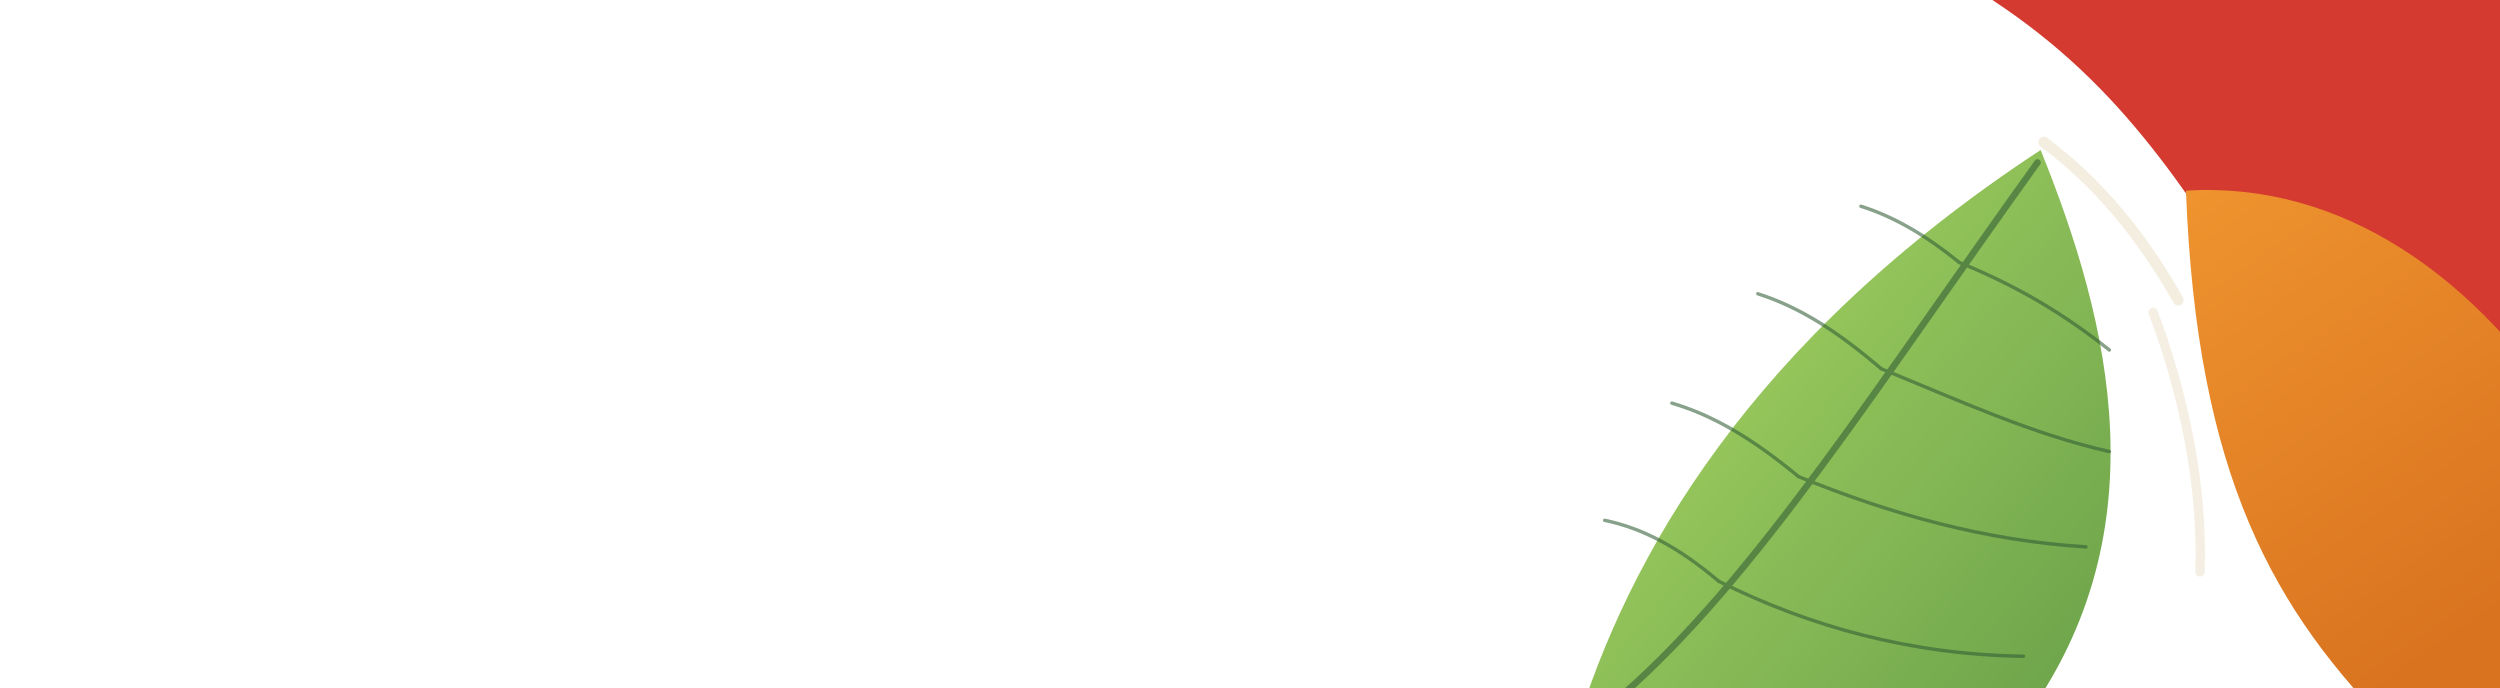
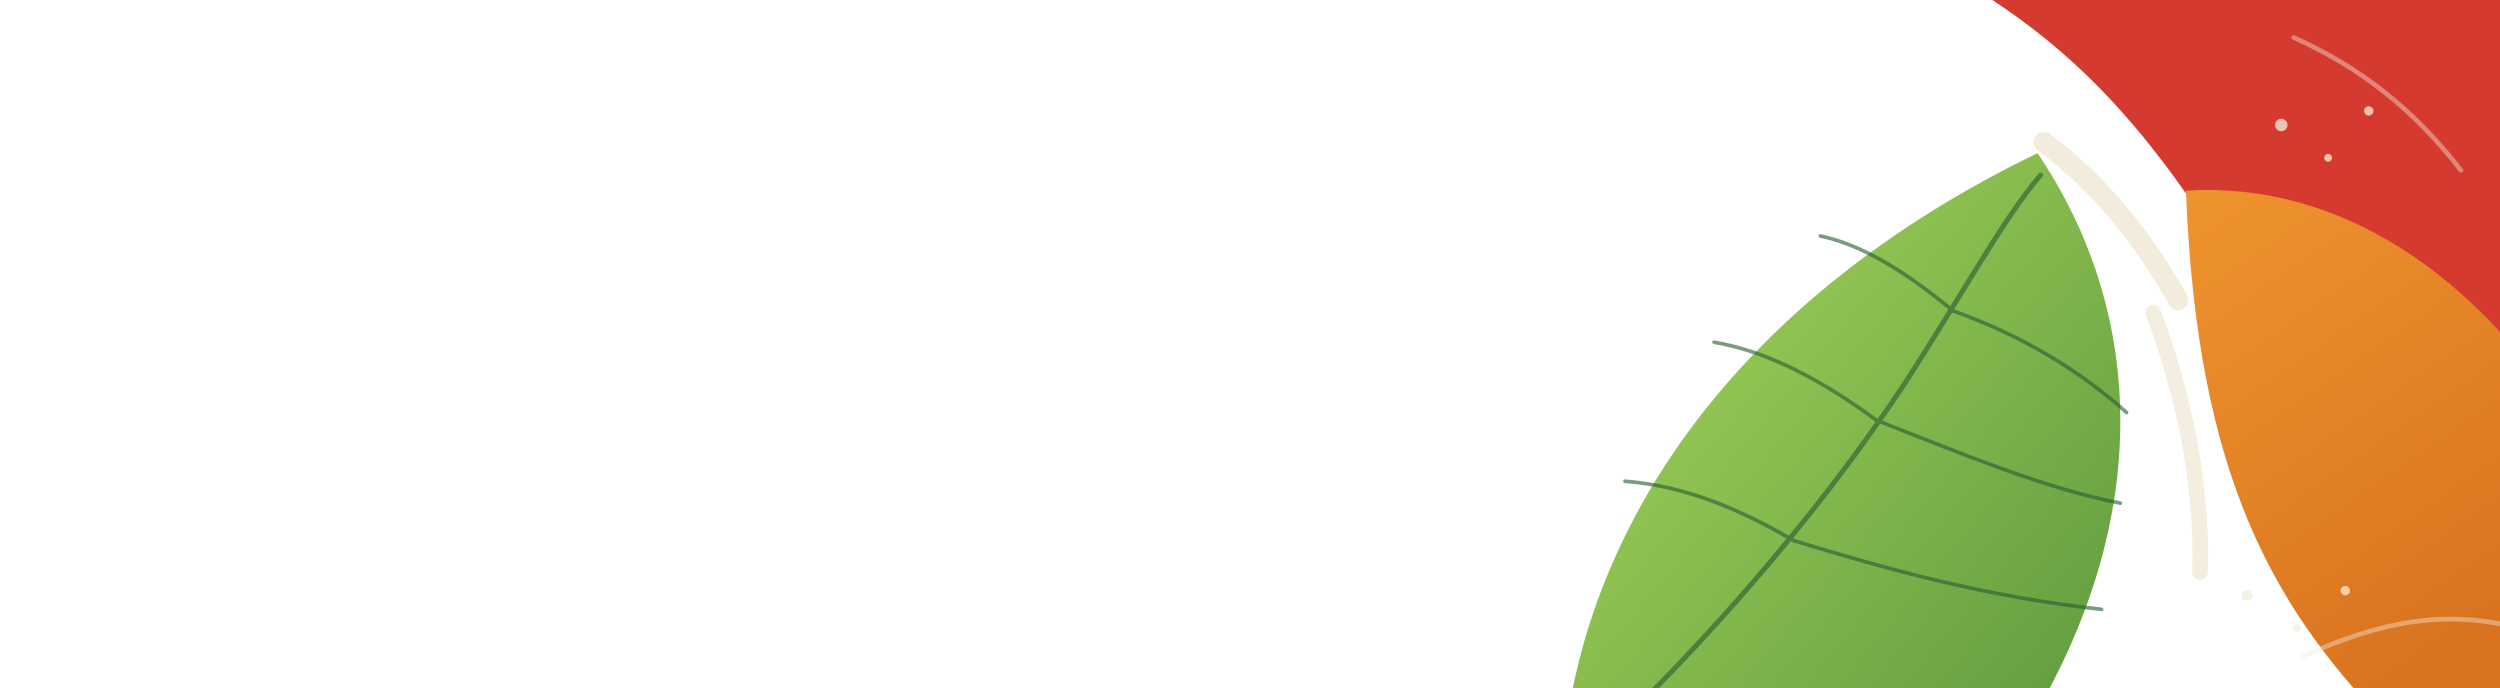
<svg xmlns="http://www.w3.org/2000/svg" width="1600" height="440" viewBox="0 0 1600 440" fill="none">
  <defs>
    <linearGradient id="leaf" x1="1020" y1="110" x2="1390" y2="420" gradientUnits="userSpaceOnUse">
      <stop stop-color="#A7D65B" />
      <stop offset="1" stop-color="#5F9A3E" />
    </linearGradient>
    <linearGradient id="orange" x1="1370" y1="60" x2="1600" y2="390" gradientUnits="userSpaceOnUse">
      <stop stop-color="#F39A32" />
      <stop offset="1" stop-color="#D9731F" />
    </linearGradient>
  </defs>
  <path d="M1190 -45C1307 5 1360 66 1411 141C1455 206 1539 227 1640 211V-45H1190Z" fill="#D43A2F" />
  <path d="M1399 122C1497 116 1586 175 1650 279V470H1534C1455 391 1406 305 1399 122Z" fill="url(#orange)" />
-   <path d="M1008 468C1042 356 1120 218 1306 96C1350 205 1386 344 1290 468C1188 452 1098 453 1008 468Z" fill="url(#leaf)" opacity=".94" />
-   <path d="M1308 91C1342 116 1371 151 1394 192" stroke="#F3ECDD" stroke-width="7" stroke-linecap="round" opacity=".88" />
-   <path d="M1378 200C1397 250 1410 310 1408 366" stroke="#F3ECDD" stroke-width="6" stroke-linecap="round" opacity=".82" />
-   <g fill="none" stroke="#315D35" stroke-linecap="round" stroke-linejoin="round" opacity=".58">
-     <path d="M1038 445C1124 370 1204 243 1304 104" stroke-width="4.2" />
-     <g stroke-width="2.2">
-       <path d="M1100 372C1074 350 1051 338 1027 333" />
-       <path d="M1100 372C1158 401 1223 419 1295 420" />
-       <path d="M1151 305C1122 281 1097 266 1070 258" />
-       <path d="M1151 305C1210 329 1270 346 1335 350" />
-       <path d="M1204 236C1177 213 1153 197 1125 188" />
-       <path d="M1204 236C1253 256 1301 278 1350 289" />
-       <path d="M1254 168C1233 151 1213 139 1191 132" />
-       <path d="M1254 168C1291 183 1321 201 1350 224" />
+   <path d="M1002 468C1020 330 1114 190 1304 98C1371 197 1381 330 1296 468H1002Z" fill="url(#leaf)" />
+   <path d="M1308 91C1342 116 1371 151 1394 192" stroke="#F3ECDD" stroke-width="13" stroke-linecap="round" />
+   <path d="M1378 200C1397 250 1410 310 1408 366" stroke="#F3ECDD" stroke-width="10" stroke-linecap="round" opacity=".9" />
+   <g stroke="#285D35" stroke-linecap="round" stroke-linejoin="round" fill="none" opacity=".62">
+     <path d="M1058 442C1116 383 1172 316 1218 247C1255 190 1282 140 1306 112" stroke-width="3.2" />
+     <g stroke-width="2.35">
+       <path d="M1148 346C1112 325 1078 311 1040 308" />
+       <path d="M1148 346C1210 365 1272 382 1345 390" />
+       <path d="M1201 269C1167 244 1132 225 1097 219" />
+       <path d="M1201 269C1257 291 1310 313 1357 322" />
+       <path d="M1250 199C1221 175 1193 157 1165 151" />
+       <path d="M1250 199C1295 215 1332 238 1361 264" />
    </g>
  </g>
+   <g fill="#F3ECDD" opacity=".76">
+     <circle cx="1460" cy="80" r="4" />
+     <circle cx="1490" cy="101" r="2.5" />
+     <circle cx="1516" cy="71" r="3" />
+     <circle cx="1438" cy="381" r="3.5" />
+     <circle cx="1470" cy="402" r="2.5" />
+     <circle cx="1501" cy="378" r="3" />
+   </g>
+   <path d="M1468 24C1510 43 1544 69 1575 109M1474 420C1525 397 1566 390 1612 402" stroke="#F3ECDD" stroke-width="3" stroke-linecap="round" opacity=".42" />
</svg>
